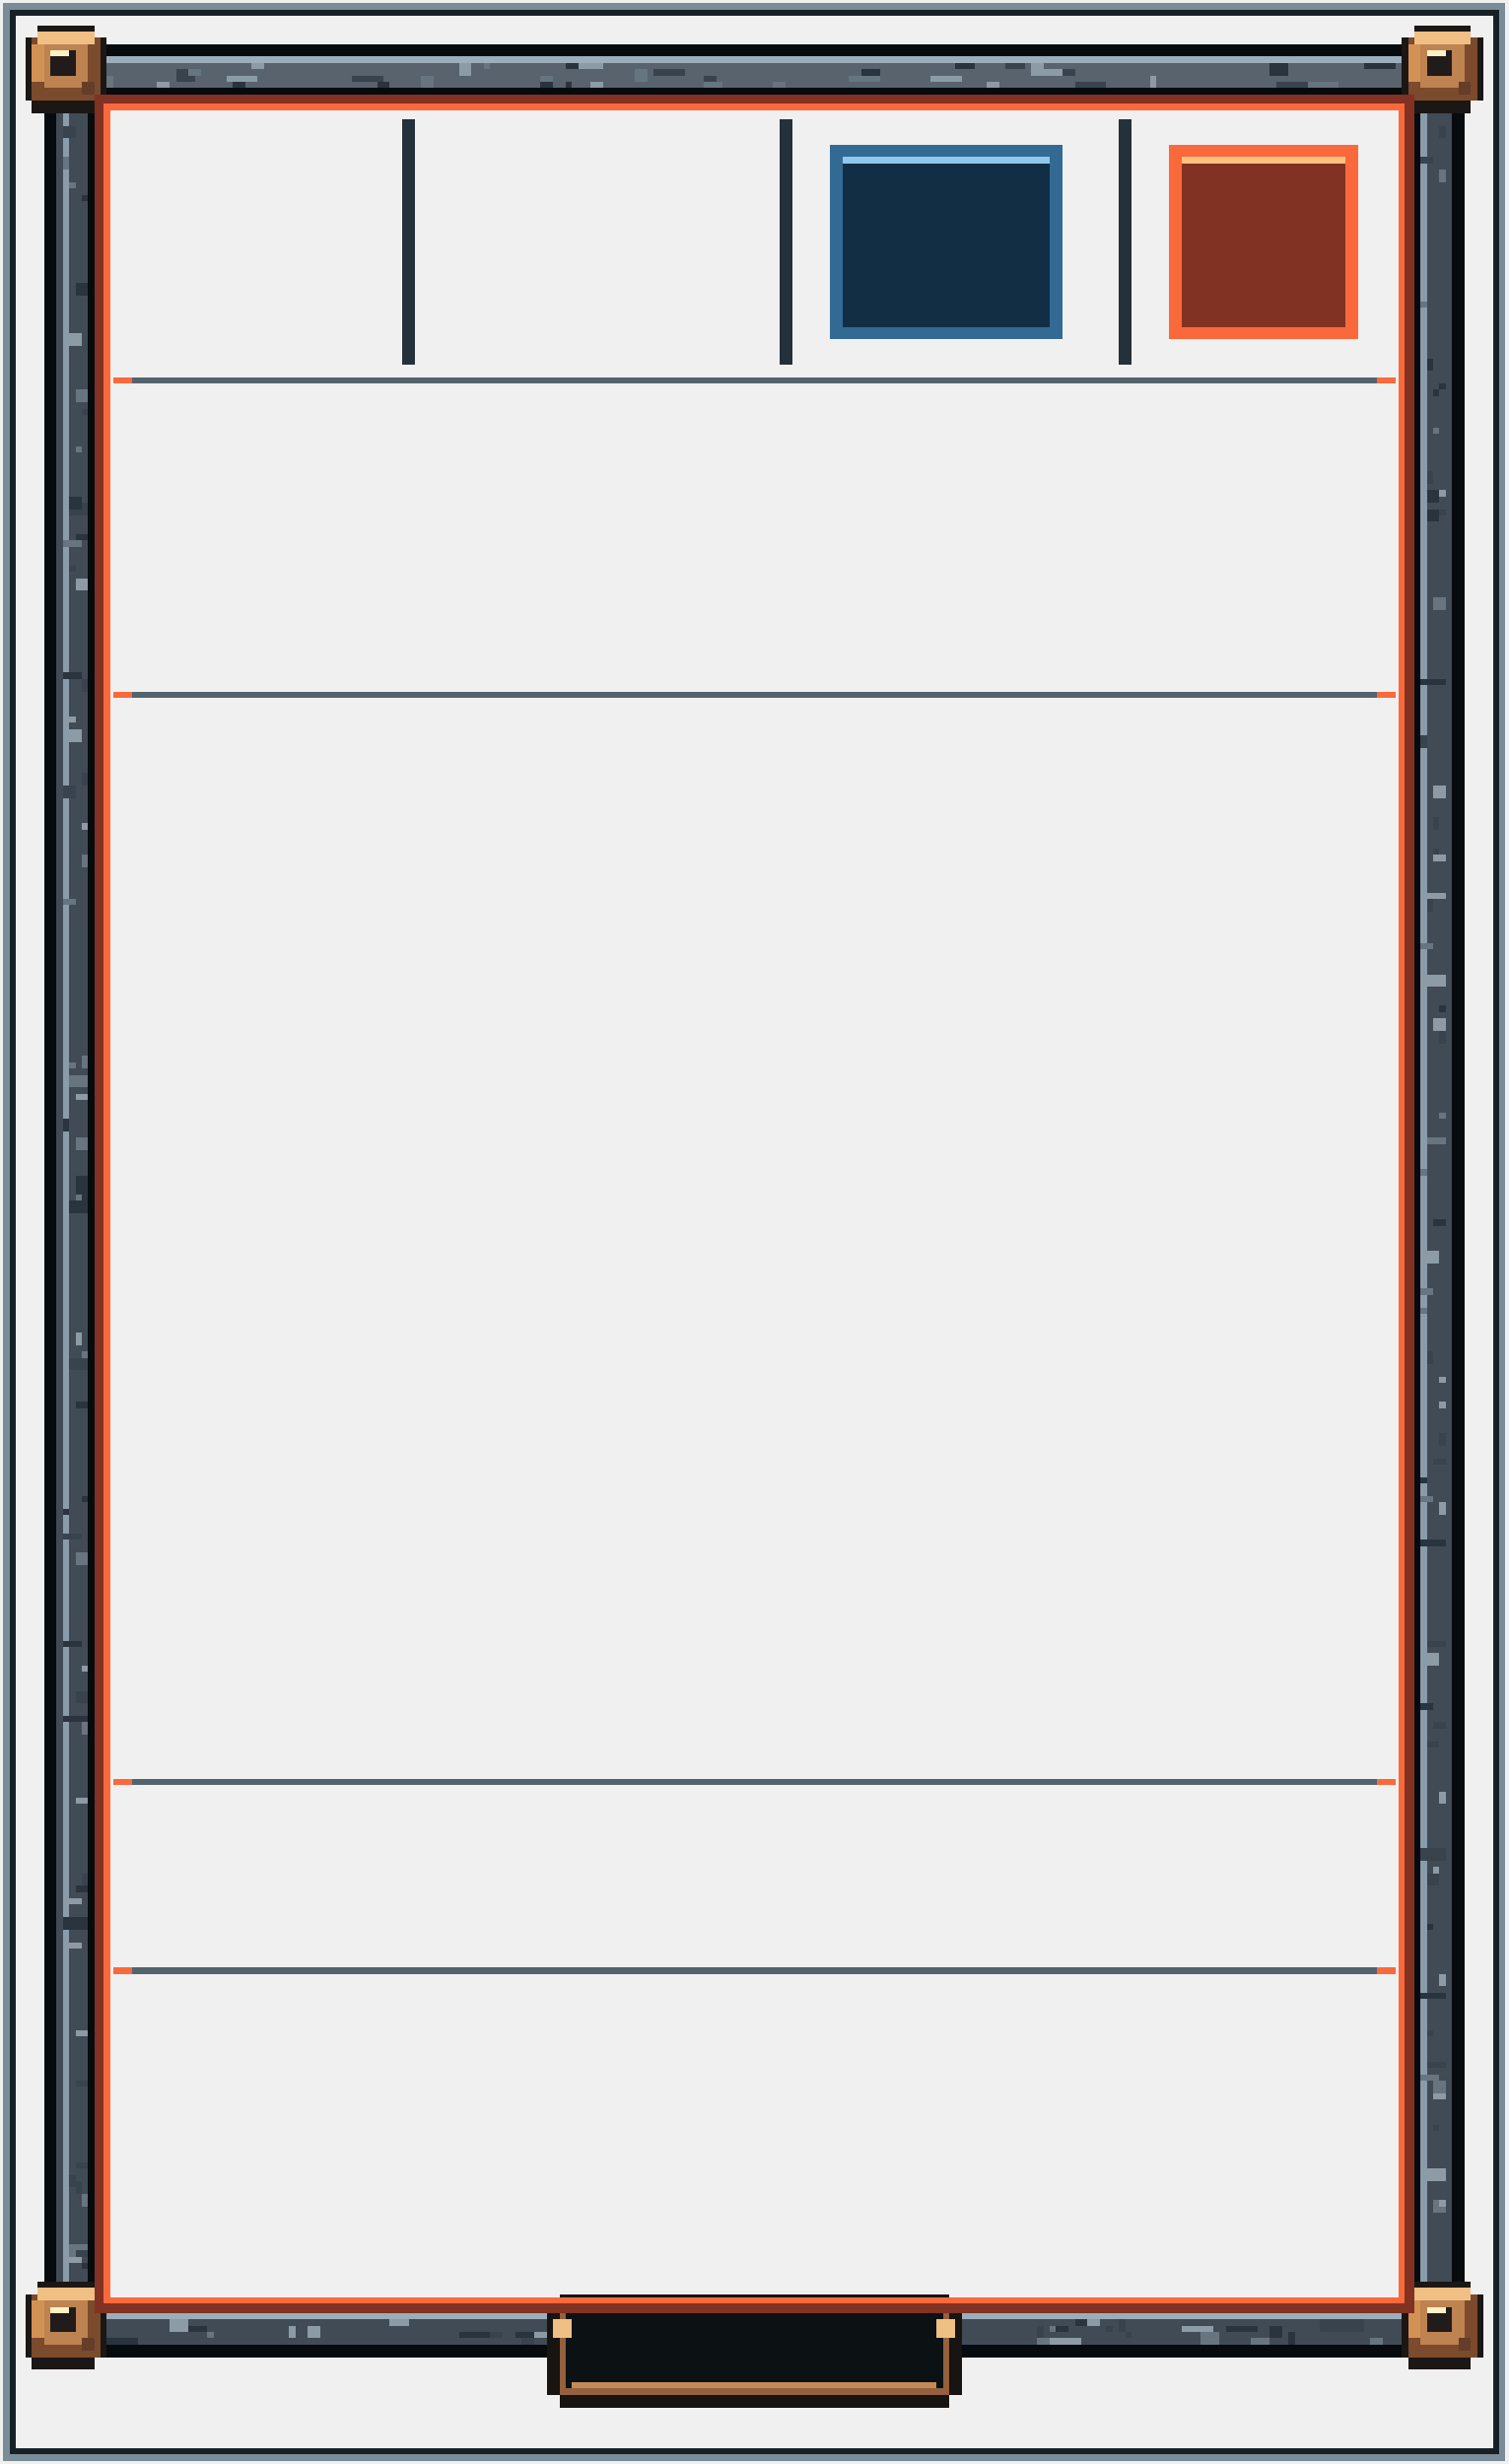
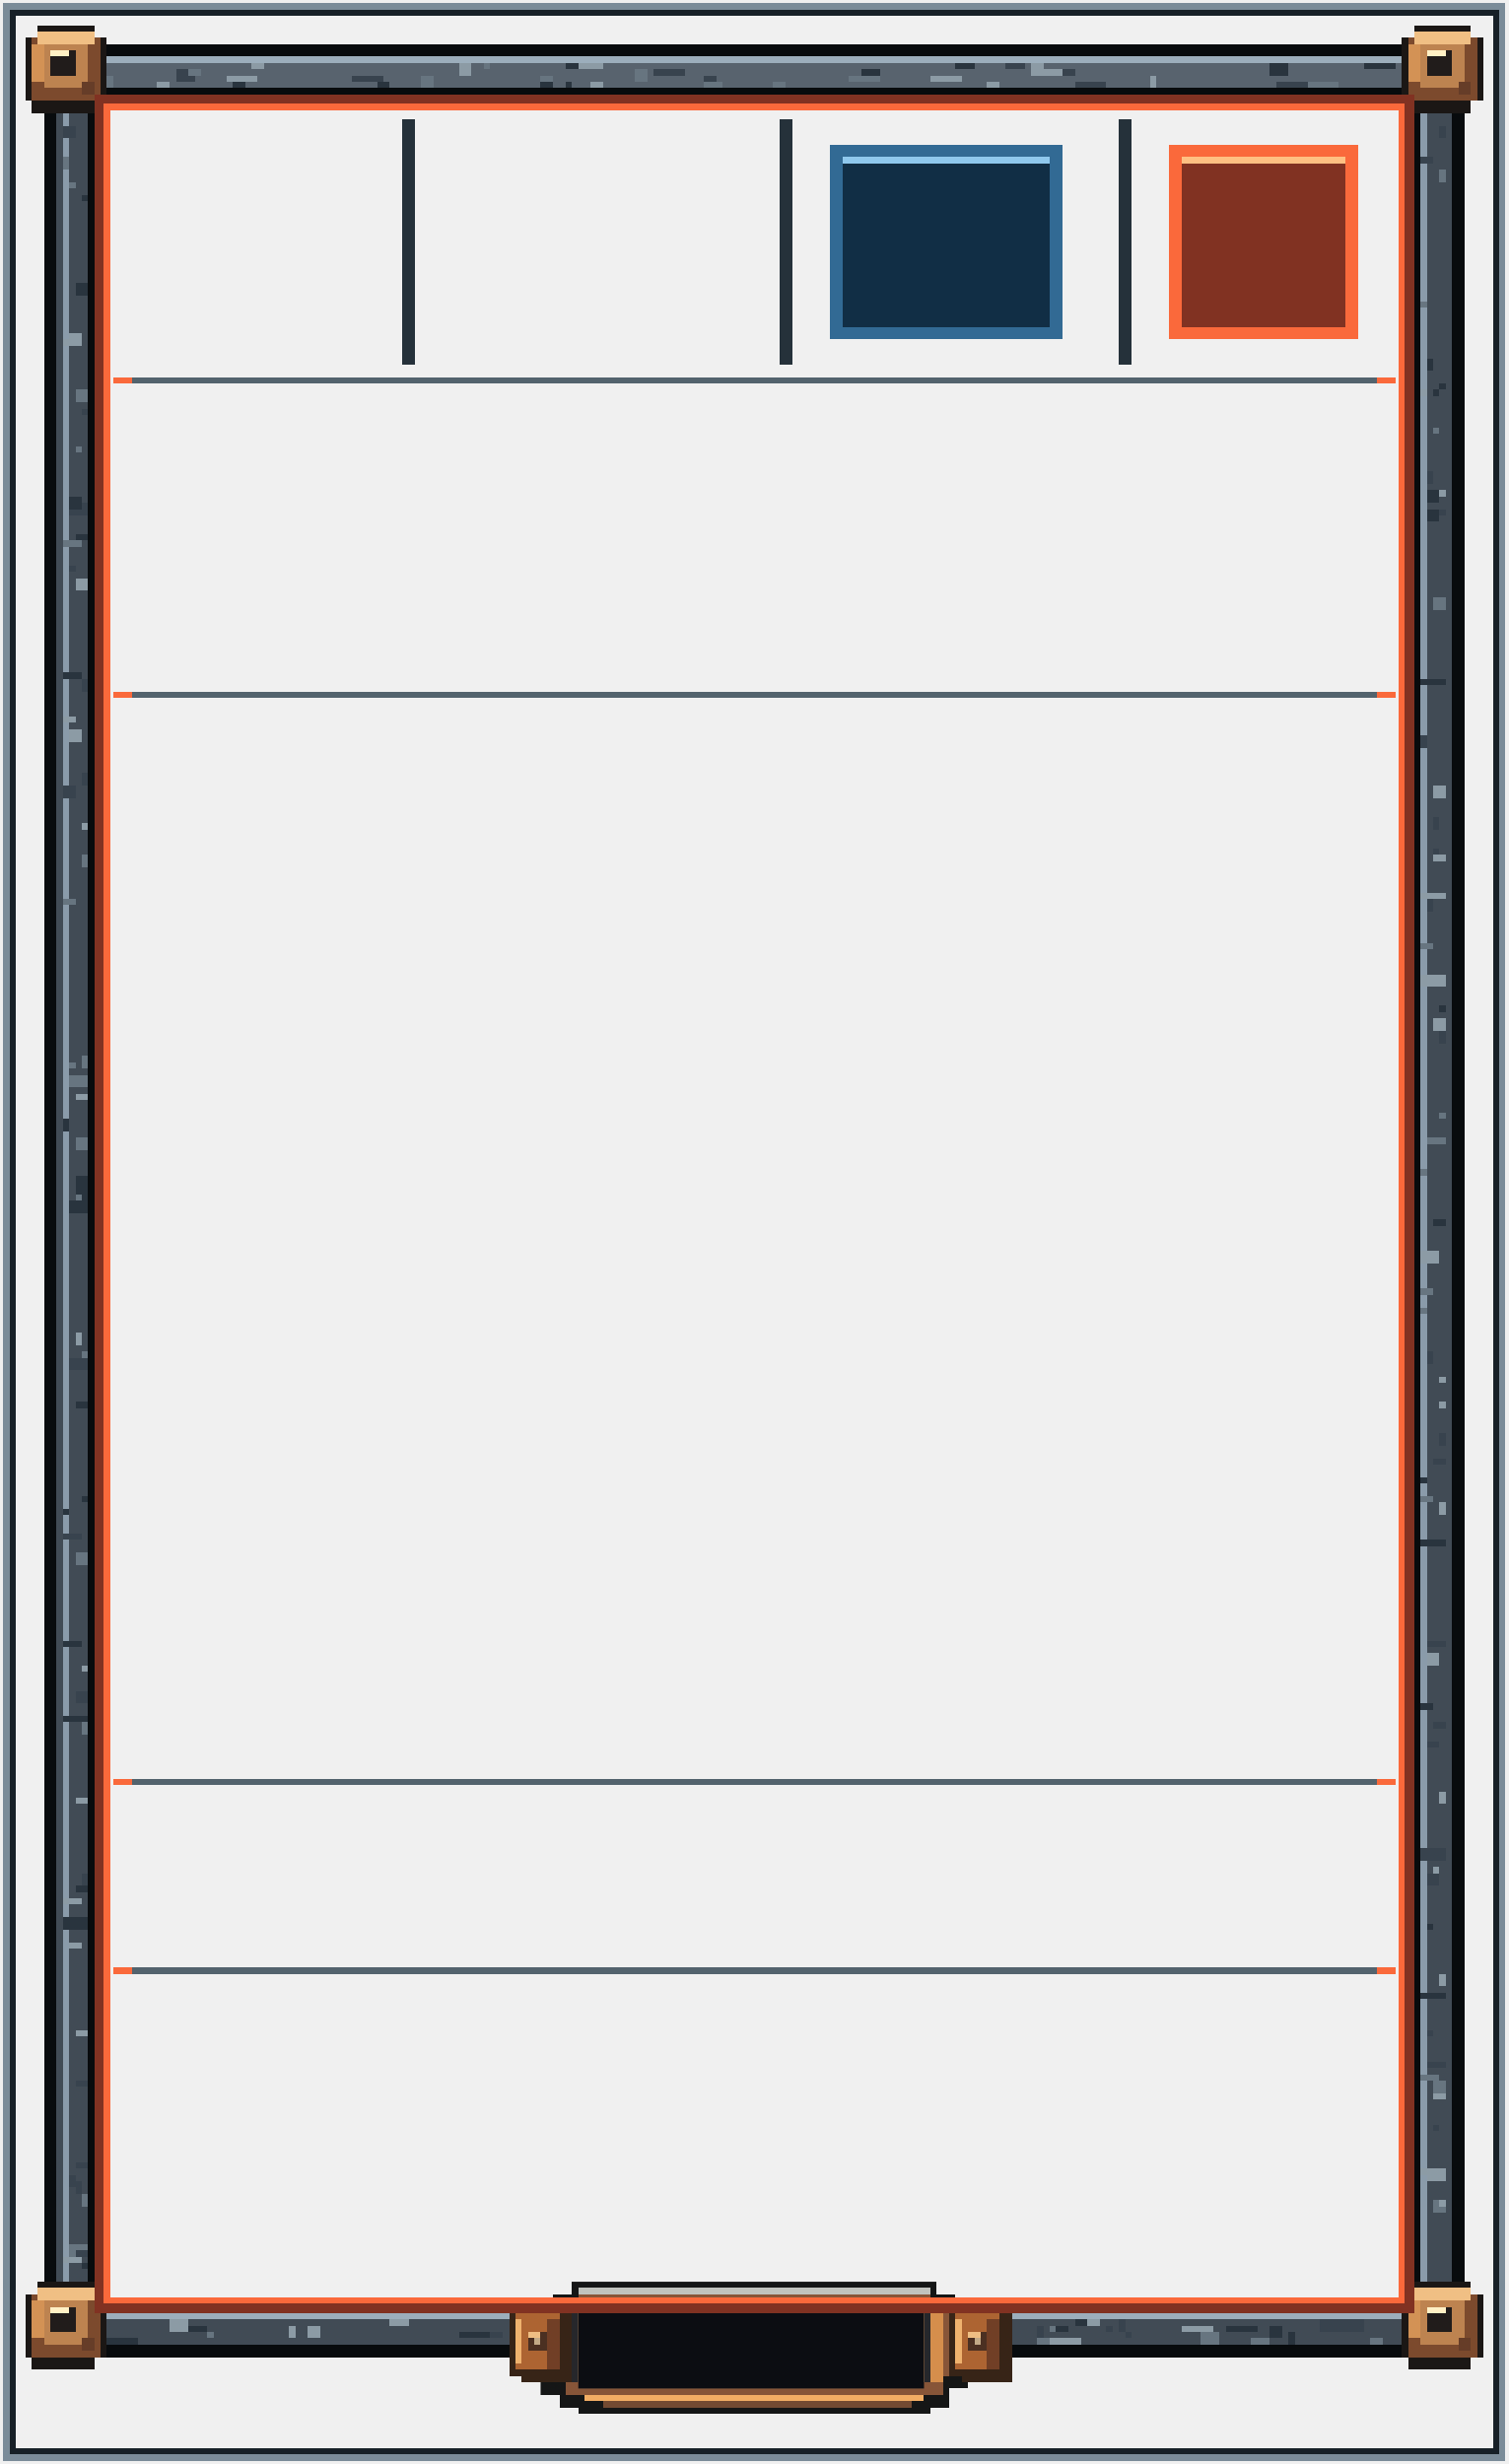
<svg xmlns="http://www.w3.org/2000/svg" width="1440" height="2352" viewBox="0 0 240 392" shape-rendering="crispEdges">
  <g id="card-frame">
    <g id="stone-rails">
      <rect x="7" y="7" width="226" height="8" fill="#080b0d" />
      <rect x="7" y="7" width="8" height="368.0" fill="#080b0d" />
      <rect x="225" y="7" width="8" height="368.0" fill="#080b0d" />
      <rect x="7" y="367.0" width="226" height="8" fill="#080b0d" />
      <rect x="9" y="9" width="222" height="5" fill="#58636e" />
      <rect x="9" y="9" width="5" height="363.0" fill="#414b55" />
      <rect x="226" y="10" width="5" height="362.0" fill="#414b55" />
      <rect x="9" y="368.0" width="222" height="5" fill="#414b55" />
      <rect x="11" y="9" width="218" height="1" fill="#9caebc" />
      <rect x="10" y="11" width="1" height="357.0" fill="#8a9baa" />
      <rect x="226" y="11" width="1" height="357.0" fill="#8a9baa" />
      <rect x="11" y="368.0" width="218" height="1" fill="#9caebc" />
      <rect x="135" y="12" width="5" height="1" fill="#677580" />
      <rect x="104" y="11" width="5" height="1" fill="#38434e" />
      <rect x="164" y="11" width="5" height="1" fill="#8c9ba5" />
      <rect x="101" y="11" width="2" height="2" fill="#677580" />
      <rect x="203" y="13" width="3" height="1" fill="#38434e" />
      <rect x="77" y="10" width="1" height="1" fill="#677580" />
      <rect x="90" y="13" width="1" height="1" fill="#29343e" />
      <rect x="28" y="11" width="3" height="2" fill="#38434e" />
      <rect x="13" y="12" width="5" height="2" fill="#677580" />
      <rect x="86" y="13" width="2" height="1" fill="#29343e" />
      <rect x="67" y="12" width="2" height="2" fill="#677580" />
      <rect x="123" y="13" width="2" height="1" fill="#677580" />
      <rect x="202" y="10" width="3" height="2" fill="#29343e" />
      <rect x="160" y="10" width="3" height="1" fill="#38434e" />
      <rect x="37" y="13" width="2" height="1" fill="#29343e" />
      <rect x="13" y="10" width="3" height="1" fill="#8c9ba5" />
      <rect x="112" y="13" width="3" height="1" fill="#677580" />
      <rect x="183" y="12" width="1" height="1" fill="#677580" />
      <rect x="208" y="13" width="5" height="1" fill="#677580" />
      <rect x="94" y="13" width="2" height="1" fill="#8c9ba5" />
      <rect x="112" y="12" width="2" height="1" fill="#38434e" />
      <rect x="148" y="12" width="5" height="1" fill="#8c9ba5" />
      <rect x="91" y="10" width="5" height="1" fill="#8c9ba5" />
      <rect x="183" y="12" width="1" height="2" fill="#8c9ba5" />
      <rect x="56" y="12" width="5" height="1" fill="#38434e" />
      <rect x="203" y="13" width="5" height="1" fill="#38434e" />
      <rect x="224" y="11" width="1" height="1" fill="#8c9ba5" />
      <rect x="86" y="12" width="2" height="1" fill="#677580" />
      <rect x="137" y="11" width="3" height="1" fill="#29343e" />
      <rect x="157" y="13" width="2" height="1" fill="#8c9ba5" />
      <rect x="152" y="10" width="3" height="1" fill="#29343e" />
      <rect x="73" y="10" width="2" height="2" fill="#8c9ba5" />
      <rect x="169" y="11" width="2" height="1" fill="#38434e" />
      <rect x="171" y="13" width="5" height="1" fill="#38434e" />
      <rect x="60" y="13" width="2" height="1" fill="#29343e" />
      <rect x="90" y="10" width="2" height="1" fill="#29343e" />
      <rect x="164" y="10" width="2" height="1" fill="#8c9ba5" />
      <rect x="25" y="13" width="2" height="1" fill="#8c9ba5" />
      <rect x="36" y="12" width="5" height="1" fill="#8c9ba5" />
      <rect x="40" y="10" width="2" height="1" fill="#8c9ba5" />
      <rect x="217" y="10" width="5" height="1" fill="#29343e" />
      <rect x="30" y="11" width="2" height="1" fill="#677580" />
      <rect x="11" y="53" width="2" height="2" fill="#8c9ba5" />
      <rect x="13" y="108" width="1" height="2" fill="#38434e" />
      <rect x="11" y="216" width="1" height="1" fill="#8c9ba5" />
      <rect x="12" y="300" width="2" height="1" fill="#29343e" />
      <rect x="10" y="178" width="1" height="2" fill="#29343e" />
      <rect x="11" y="116" width="2" height="2" fill="#8c9ba5" />
      <rect x="12" y="189" width="2" height="1" fill="#29343e" />
      <rect x="13" y="123" width="1" height="2" fill="#38434e" />
      <rect x="11" y="169" width="1" height="1" fill="#677580" />
      <rect x="12" y="323" width="2" height="1" fill="#8c9ba5" />
      <rect x="13" y="172" width="1" height="1" fill="#677580" />
      <rect x="11" y="357" width="3" height="2" fill="#677580" />
      <rect x="10" y="240" width="1" height="1" fill="#29343e" />
      <rect x="12" y="331" width="2" height="1" fill="#38434e" />
      <rect x="13" y="188" width="1" height="1" fill="#38434e" />
      <rect x="10" y="54" width="3" height="1" fill="#8c9ba5" />
      <rect x="13" y="298" width="1" height="2" fill="#38434e" />
      <rect x="12" y="92" width="2" height="2" fill="#8c9ba5" />
      <rect x="13" y="31" width="1" height="1" fill="#29343e" />
      <rect x="11" y="80" width="3" height="2" fill="#38434e" />
      <rect x="10" y="261" width="3" height="1" fill="#29343e" />
      <rect x="10" y="302" width="3" height="1" fill="#8c9ba5" />
      <rect x="13" y="65" width="1" height="1" fill="#38434e" />
      <rect x="10" y="125" width="2" height="2" fill="#38434e" />
      <rect x="11" y="90" width="1" height="1" fill="#38434e" />
      <rect x="12" y="71" width="1" height="1" fill="#677580" />
      <rect x="12" y="181" width="2" height="2" fill="#677580" />
      <rect x="12" y="190" width="2" height="2" fill="#677580" />
      <rect x="11" y="216" width="3" height="2" fill="#38434e" />
      <rect x="12" y="358" width="2" height="1" fill="#38434e" />
      <rect x="11" y="79" width="2" height="2" fill="#29343e" />
      <rect x="13" y="190" width="1" height="1" fill="#29343e" />
      <rect x="13" y="360" width="1" height="1" fill="#29343e" />
      <rect x="10" y="244" width="3" height="1" fill="#38434e" />
      <rect x="10" y="86" width="3" height="1" fill="#677580" />
      <rect x="13" y="168" width="1" height="2" fill="#677580" />
      <rect x="12" y="223" width="2" height="1" fill="#29343e" />
      <rect x="11" y="171" width="3" height="2" fill="#677580" />
      <rect x="13" y="274" width="1" height="2" fill="#677580" />
      <rect x="11" y="309" width="2" height="1" fill="#8c9ba5" />
      <rect x="13" y="265" width="1" height="1" fill="#8c9ba5" />
      <rect x="10" y="143" width="2" height="1" fill="#677580" />
      <rect x="10" y="107" width="3" height="1" fill="#29343e" />
      <rect x="13" y="215" width="1" height="1" fill="#677580" />
      <rect x="13" y="131" width="1" height="1" fill="#8c9ba5" />
      <rect x="12" y="344" width="2" height="1" fill="#38434e" />
      <rect x="12" y="286" width="2" height="1" fill="#8c9ba5" />
      <rect x="10" y="114" width="2" height="1" fill="#8c9ba5" />
      <rect x="12" y="212" width="1" height="2" fill="#8c9ba5" />
      <rect x="10" y="273" width="4" height="1" fill="#29343e" />
      <rect x="12" y="247" width="2" height="2" fill="#677580" />
      <rect x="13" y="238" width="1" height="1" fill="#29343e" />
      <rect x="13" y="136" width="1" height="2" fill="#677580" />
      <rect x="10" y="25" width="1" height="2" fill="#677580" />
      <rect x="10" y="305" width="4" height="2" fill="#29343e" />
      <rect x="11" y="29" width="1" height="1" fill="#677580" />
      <rect x="13" y="174" width="1" height="1" fill="#29343e" />
      <rect x="12" y="174" width="1" height="1" fill="#38434e" />
      <rect x="12" y="269" width="2" height="2" fill="#38434e" />
      <rect x="12" y="62" width="2" height="2" fill="#677580" />
      <rect x="10" y="359" width="3" height="1" fill="#8c9ba5" />
      <rect x="12" y="45" width="2" height="2" fill="#29343e" />
      <rect x="13" y="349" width="1" height="2" fill="#677580" />
      <rect x="12" y="347" width="1" height="2" fill="#38434e" />
      <rect x="12" y="174" width="2" height="1" fill="#8c9ba5" />
      <rect x="11" y="346" width="1" height="2" fill="#38434e" />
      <rect x="10" y="20" width="2" height="2" fill="#38434e" />
      <rect x="11" y="191" width="3" height="2" fill="#29343e" />
      <rect x="12" y="85" width="2" height="1" fill="#29343e" />
      <rect x="12" y="187" width="2" height="2" fill="#29343e" />
      <rect x="226" y="150" width="2" height="1" fill="#677580" />
      <rect x="227" y="57" width="1" height="2" fill="#29343e" />
      <rect x="227" y="277" width="1" height="1" fill="#29343e" />
      <rect x="227" y="306" width="1" height="1" fill="#29343e" />
      <rect x="227" y="345" width="3" height="2" fill="#8c9ba5" />
      <rect x="228" y="62" width="1" height="1" fill="#29343e" />
      <rect x="229" y="219" width="1" height="1" fill="#8c9ba5" />
      <rect x="226" y="235" width="1" height="1" fill="#29343e" />
      <rect x="229" y="177" width="1" height="1" fill="#677580" />
      <rect x="228" y="135" width="1" height="2" fill="#38434e" />
      <rect x="226" y="48" width="1" height="1" fill="#677580" />
      <rect x="229" y="20" width="1" height="2" fill="#38434e" />
      <rect x="226" y="294" width="4" height="2" fill="#38434e" />
      <rect x="228" y="333" width="2" height="1" fill="#8c9ba5" />
      <rect x="227" y="78" width="2" height="2" fill="#29343e" />
      <rect x="229" y="160" width="1" height="1" fill="#29343e" />
      <rect x="226" y="199" width="3" height="2" fill="#8c9ba5" />
      <rect x="228" y="136" width="2" height="1" fill="#8c9ba5" />
      <rect x="229" y="15" width="1" height="1" fill="#677580" />
      <rect x="228" y="350" width="2" height="2" fill="#677580" />
      <rect x="228" y="162" width="2" height="1" fill="#677580" />
      <rect x="228" y="125" width="2" height="2" fill="#8c9ba5" />
      <rect x="227" y="298" width="2" height="2" fill="#38434e" />
      <rect x="226" y="271" width="2" height="1" fill="#29343e" />
      <rect x="226" y="25" width="2" height="1" fill="#38434e" />
      <rect x="228" y="194" width="2" height="1" fill="#29343e" />
      <rect x="227" y="277" width="2" height="1" fill="#38434e" />
      <rect x="228" y="274" width="2" height="1" fill="#38434e" />
      <rect x="228" y="130" width="1" height="2" fill="#38434e" />
      <rect x="228" y="331" width="2" height="2" fill="#677580" />
      <rect x="226" y="205" width="2" height="1" fill="#677580" />
      <rect x="228" y="338" width="1" height="1" fill="#38434e" />
      <rect x="229" y="28" width="1" height="1" fill="#8c9ba5" />
      <rect x="227" y="263" width="2" height="2" fill="#8c9ba5" />
      <rect x="228" y="162" width="2" height="2" fill="#8c9ba5" />
      <rect x="226" y="245" width="4" height="1" fill="#29343e" />
      <rect x="226" y="330" width="3" height="1" fill="#677580" />
      <rect x="226" y="345" width="3" height="1" fill="#8c9ba5" />
      <rect x="226" y="208" width="1" height="1" fill="#677580" />
      <rect x="229" y="223" width="1" height="1" fill="#8c9ba5" />
      <rect x="229" y="228" width="1" height="2" fill="#38434e" />
      <rect x="226" y="238" width="2" height="1" fill="#677580" />
      <rect x="227" y="143" width="1" height="2" fill="#38434e" />
      <rect x="227" y="215" width="1" height="2" fill="#38434e" />
      <rect x="229" y="61" width="1" height="1" fill="#29343e" />
      <rect x="226" y="108" width="4" height="1" fill="#29343e" />
      <rect x="228" y="232" width="2" height="1" fill="#38434e" />
      <rect x="227" y="81" width="3" height="1" fill="#38434e" />
      <rect x="229" y="285" width="1" height="2" fill="#8c9ba5" />
      <rect x="227" y="181" width="3" height="1" fill="#677580" />
      <rect x="229" y="78" width="1" height="1" fill="#8c9ba5" />
      <rect x="229" y="27" width="1" height="2" fill="#677580" />
      <rect x="227" y="323" width="1" height="1" fill="#38434e" />
      <rect x="229" y="239" width="1" height="2" fill="#8c9ba5" />
      <rect x="227" y="75" width="1" height="2" fill="#38434e" />
      <rect x="227" y="328" width="3" height="1" fill="#38434e" />
      <rect x="226" y="155" width="4" height="2" fill="#8c9ba5" />
      <rect x="229" y="314" width="1" height="2" fill="#8c9ba5" />
      <rect x="228" y="68" width="1" height="1" fill="#677580" />
      <rect x="229" y="350" width="1" height="1" fill="#8c9ba5" />
      <rect x="226" y="117" width="1" height="2" fill="#38434e" />
      <rect x="226" y="142" width="4" height="1" fill="#8c9ba5" />
      <rect x="226" y="62" width="1" height="1" fill="#8c9ba5" />
      <rect x="228" y="297" width="1" height="1" fill="#8c9ba5" />
      <rect x="226" y="186" width="1" height="1" fill="#677580" />
      <rect x="226" y="317" width="4" height="1" fill="#29343e" />
      <rect x="227" y="81" width="2" height="2" fill="#29343e" />
      <rect x="227" y="261" width="3" height="1" fill="#38434e" />
      <rect x="229" y="164" width="1" height="2" fill="#38434e" />
      <rect x="228" y="95" width="2" height="2" fill="#677580" />
      <rect x="73" y="371.0" width="5" height="1" fill="#29343e" />
      <rect x="176" y="370.0" width="1" height="1" fill="#38434e" />
      <rect x="121" y="372.0" width="2" height="1" fill="#38434e" />
      <rect x="199" y="372.0" width="3" height="1" fill="#677580" />
      <rect x="165" y="372.0" width="3" height="1" fill="#677580" />
      <rect x="191" y="371.0" width="3" height="2" fill="#677580" />
      <rect x="202" y="370.0" width="2" height="2" fill="#29343e" />
      <rect x="210" y="369.0" width="2" height="2" fill="#38434e" />
      <rect x="62" y="369.0" width="3" height="1" fill="#8c9ba5" />
      <rect x="118" y="372.0" width="2" height="1" fill="#8c9ba5" />
      <rect x="28" y="370.0" width="5" height="1" fill="#29343e" />
      <rect x="87" y="371.0" width="1" height="2" fill="#38434e" />
      <rect x="223" y="369.0" width="1" height="2" fill="#29343e" />
      <rect x="17" y="372.0" width="5" height="1" fill="#29343e" />
      <rect x="83" y="372.0" width="2" height="1" fill="#38434e" />
      <rect x="167" y="370.0" width="3" height="1" fill="#29343e" />
      <rect x="167" y="370.0" width="1" height="1" fill="#677580" />
      <rect x="165" y="370.0" width="1" height="2" fill="#38434e" />
      <rect x="82" y="371.0" width="5" height="1" fill="#8c9ba5" />
      <rect x="87" y="369.0" width="1" height="1" fill="#8c9ba5" />
      <rect x="78" y="371.0" width="2" height="1" fill="#38434e" />
      <rect x="179" y="371.0" width="1" height="1" fill="#38434e" />
      <rect x="131" y="369.0" width="2" height="1" fill="#677580" />
      <rect x="33" y="371.0" width="1" height="1" fill="#677580" />
      <rect x="195" y="370.0" width="5" height="1" fill="#29343e" />
      <rect x="27" y="369.0" width="3" height="2" fill="#8c9ba5" />
      <rect x="171" y="369.0" width="3" height="1" fill="#29343e" />
      <rect x="49" y="370.0" width="2" height="2" fill="#8c9ba5" />
      <rect x="188" y="370.0" width="5" height="1" fill="#8c9ba5" />
      <rect x="115" y="370.0" width="3" height="1" fill="#38434e" />
      <rect x="100" y="369.0" width="5" height="2" fill="#8c9ba5" />
      <rect x="167" y="372.0" width="5" height="1" fill="#8c9ba5" />
      <rect x="212" y="369.0" width="5" height="2" fill="#38434e" />
      <rect x="95" y="371.0" width="3" height="1" fill="#8c9ba5" />
      <rect x="173" y="369.0" width="2" height="1" fill="#8c9ba5" />
      <rect x="178" y="369.0" width="1" height="2" fill="#38434e" />
      <rect x="218" y="372.0" width="2" height="1" fill="#677580" />
      <rect x="46" y="370.0" width="1" height="2" fill="#8c9ba5" />
      <rect x="205" y="371.0" width="1" height="2" fill="#29343e" />
      <rect x="122" y="370.0" width="3" height="1" fill="#29343e" />
      <rect x="82" y="371.0" width="3" height="1" fill="#29343e" />
      <rect x="128" y="371.0" width="1" height="1" fill="#8c9ba5" />
    </g>
    <g id="copper-joints">
      <g transform="translate(4 4)">
        <path d="M2 0h9v2h2v10h-2v2H1v-2H0V2h2z" fill="#1b1715" />
        <rect x="1" y="2" width="11" height="10" fill="#7c4a2d" />
        <rect x="2" y="1" width="9" height="2" fill="#f0bf84" />
        <rect x="1" y="3" width="2" height="6" fill="#d39255" />
        <rect x="3" y="3" width="7" height="7" fill="#bd8350" />
        <rect x="4" y="4" width="4" height="4" fill="#211c1b" />
        <rect x="4" y="4" width="3" height="1" fill="#fff0c5" />
        <rect x="9" y="9" width="2" height="2" fill="#663d28" />
      </g>
      <g transform="translate(223 4)">
        <path d="M2 0h9v2h2v10h-2v2H1v-2H0V2h2z" fill="#1b1715" />
        <rect x="1" y="2" width="11" height="10" fill="#7c4a2d" />
        <rect x="2" y="1" width="9" height="2" fill="#f0bf84" />
        <rect x="1" y="3" width="2" height="6" fill="#d39255" />
        <rect x="3" y="3" width="7" height="7" fill="#bd8350" />
        <rect x="4" y="4" width="4" height="4" fill="#211c1b" />
        <rect x="4" y="4" width="3" height="1" fill="#fff0c5" />
        <rect x="9" y="9" width="2" height="2" fill="#663d28" />
      </g>
      <g transform="translate(4 363)">
        <path d="M2 0h9v2h2v10h-2v2H1v-2H0V2h2z" fill="#1b1715" />
        <rect x="1" y="2" width="11" height="10" fill="#7c4a2d" />
        <rect x="2" y="1" width="9" height="2" fill="#f0bf84" />
        <rect x="1" y="3" width="2" height="6" fill="#d39255" />
        <rect x="3" y="3" width="7" height="7" fill="#bd8350" />
        <rect x="4" y="4" width="4" height="4" fill="#211c1b" />
        <rect x="4" y="4" width="3" height="1" fill="#fff0c5" />
        <rect x="9" y="9" width="2" height="2" fill="#663d28" />
      </g>
      <g transform="translate(223 363)">
        <path d="M2 0h9v2h2v10h-2v2H1v-2H0V2h2z" fill="#1b1715" />
        <rect x="1" y="2" width="11" height="10" fill="#7c4a2d" />
        <rect x="2" y="1" width="9" height="2" fill="#f0bf84" />
        <rect x="1" y="3" width="2" height="6" fill="#d39255" />
        <rect x="3" y="3" width="7" height="7" fill="#bd8350" />
        <rect x="4" y="4" width="4" height="4" fill="#211c1b" />
        <rect x="4" y="4" width="3" height="1" fill="#fff0c5" />
        <rect x="9" y="9" width="2" height="2" fill="#663d28" />
      </g>
    </g>
    <g id="badge-backing">
      <rect x="132" y="23" width="37" height="31" fill="#112e45" />
      <rect x="133" y="24" width="35" height="29" fill="none" stroke="#326a94" stroke-width="2" />
      <rect x="134" y="25" width="33" height="1" fill="#8fc8ed" />
      <rect x="186" y="23" width="30" height="31" fill="#813222" />
      <rect x="187" y="24" width="28" height="29" fill="none" stroke="#fa693b" stroke-width="2" />
      <rect x="188" y="25" width="26" height="1" fill="#ffc082" />
    </g>
-     <g id="quantity-tab" transform="translate(0 0)">
-       <path d="M89 365h62v2h2v14h-2v2H89v-2h-2v-14h2z" fill="#171411" />
-       <rect x="89" y="367" width="62" height="14" fill="#94603d" />
-       <rect x="90" y="368" width="60" height="12" fill="#0c1114" />
-       <rect x="90" y="367" width="60" height="1" fill="#e3b481" />
-       <rect x="91" y="379" width="58" height="1" fill="#c48a57" />
-       <rect x="88" y="369" width="3" height="3" fill="#f0bf84" />
-       <rect x="149" y="369" width="3" height="3" fill="#f0bf84" />
+     <g id="quantity-tab">
+       <g id="quantity-face">
+         <rect x="90" y="366" width="60" height="16" fill="#080c10" />
+         <rect x="92" y="367" width="56" height="13" fill="#0c0d12" />
+         <rect x="92" y="380" width="56" height="1" fill="#25252b" />
+       </g>
+       <g id="quantity-bezel" clip-path="url(#bezel-clip)">
+         <defs>
+           <clipPath id="bezel-clip">
+             <path d="M86 363h68v21h-68zM92 367h55v13h-55z" fill="#fff" fill-rule="evenodd" clip-rule="evenodd" />
+           </clipPath>
+         </defs>
+         <path d="M91 363h58v2h3v2h2v13h-3v3h-3v1H92v-1h-3v-2h-3v-14h2v-2h3z" fill="#151616" />
+         <path d="M92 364h56v2h3v2h1v10h-2v3h-3v1H93v-1h-3v-2h-2v-11h2v-2h2z" fill="#875538" />
+         <path d="M92 364h56v1H92zm-3 2h3v2h-3zm59 0h3v2h-3z" fill="#c1c3be" />
+         <path d="M91 367h2v12h-2zm56 0h3v12h-3z" fill="#d58e4c" />
+         <rect x="93" y="381" width="54" height="1" fill="#f2ad64" />
+         <rect x="96" y="382" width="49" height="1" fill="#734a32" />
+         <path d="M93 366h54v1H93zm-2 1h2v12h-2zm56 0h1v12h-1z" fill="#26272b" />
+       </g>
+       <g id="quantity-bracket-left">
+         <path d="M83 366h6v2h2v11h-8v-1h-2v-10h2z" fill="#372417" />
+         <rect x="82" y="368" width="7" height="9" fill="#ad6432" />
+         <rect x="82" y="367" width="7" height="1" fill="#edab60" />
+         <rect x="82" y="369" width="1" height="7" fill="#efb26e" />
+         <rect x="87" y="369" width="2" height="8" fill="#713f26" />
+         <rect x="84" y="371" width="3" height="3" fill="#4b3022" />
+         <rect x="84" y="371" width="2" height="1" fill="#efbe83" />
+         <rect x="85" y="372" width="1" height="1" fill="#c2aa87" />
+       </g>
+       <g id="quantity-bracket-right">
+         <path d="M153 366h6v2h2v11h-8v-1h-2v-10h2z" fill="#372417" />
+         <rect x="152" y="368" width="7" height="9" fill="#ad6432" />
+         <rect x="152" y="367" width="7" height="1" fill="#edab60" />
+         <rect x="152" y="369" width="1" height="7" fill="#efb26e" />
+         <rect x="157" y="369" width="2" height="8" fill="#713f26" />
+         <rect x="154" y="371" width="3" height="3" fill="#4b3022" />
+         <rect x="154" y="371" width="2" height="1" fill="#efbe83" />
+         <rect x="155" y="372" width="1" height="1" fill="#c2aa87" />
+       </g>
    </g>
    <rect x="16" y="16" width="208" height="351" fill="none" stroke="#813222" stroke-width="2" />
    <rect x="17" y="17" width="206" height="349" fill="none" stroke="#fa693b" stroke-width="1" />
    <rect x="18" y="60" width="204" height="1" fill="#53636d" />
    <rect x="18" y="60" width="3" height="1" fill="#fa693b" />
    <rect x="219" y="60" width="3" height="1" fill="#fa693b" />
    <rect x="18" y="110" width="204" height="1" fill="#53636d" />
    <rect x="18" y="110" width="3" height="1" fill="#fa693b" />
    <rect x="219" y="110" width="3" height="1" fill="#fa693b" />
    <rect x="18" y="283" width="204" height="1" fill="#53636d" />
    <rect x="18" y="283" width="3" height="1" fill="#fa693b" />
    <rect x="219" y="283" width="3" height="1" fill="#fa693b" />
    <rect x="18" y="313" width="204" height="1" fill="#53636d" />
    <rect x="18" y="313" width="3" height="1" fill="#fa693b" />
    <rect x="219" y="313" width="3" height="1" fill="#fa693b" />
    <rect x="64" y="19" width="2" height="39" fill="#25313a" />
    <rect x="124" y="19" width="2" height="39" fill="#25313a" />
    <rect x="178" y="19" width="2" height="39" fill="#25313a" />
    <rect x="1" y="1" width="238" height="390" fill="none" stroke="#7b8c99" stroke-width="1" />
    <rect x="2" y="2" width="236" height="388" fill="none" stroke="#172027" stroke-width="1" />
  </g>
</svg>
